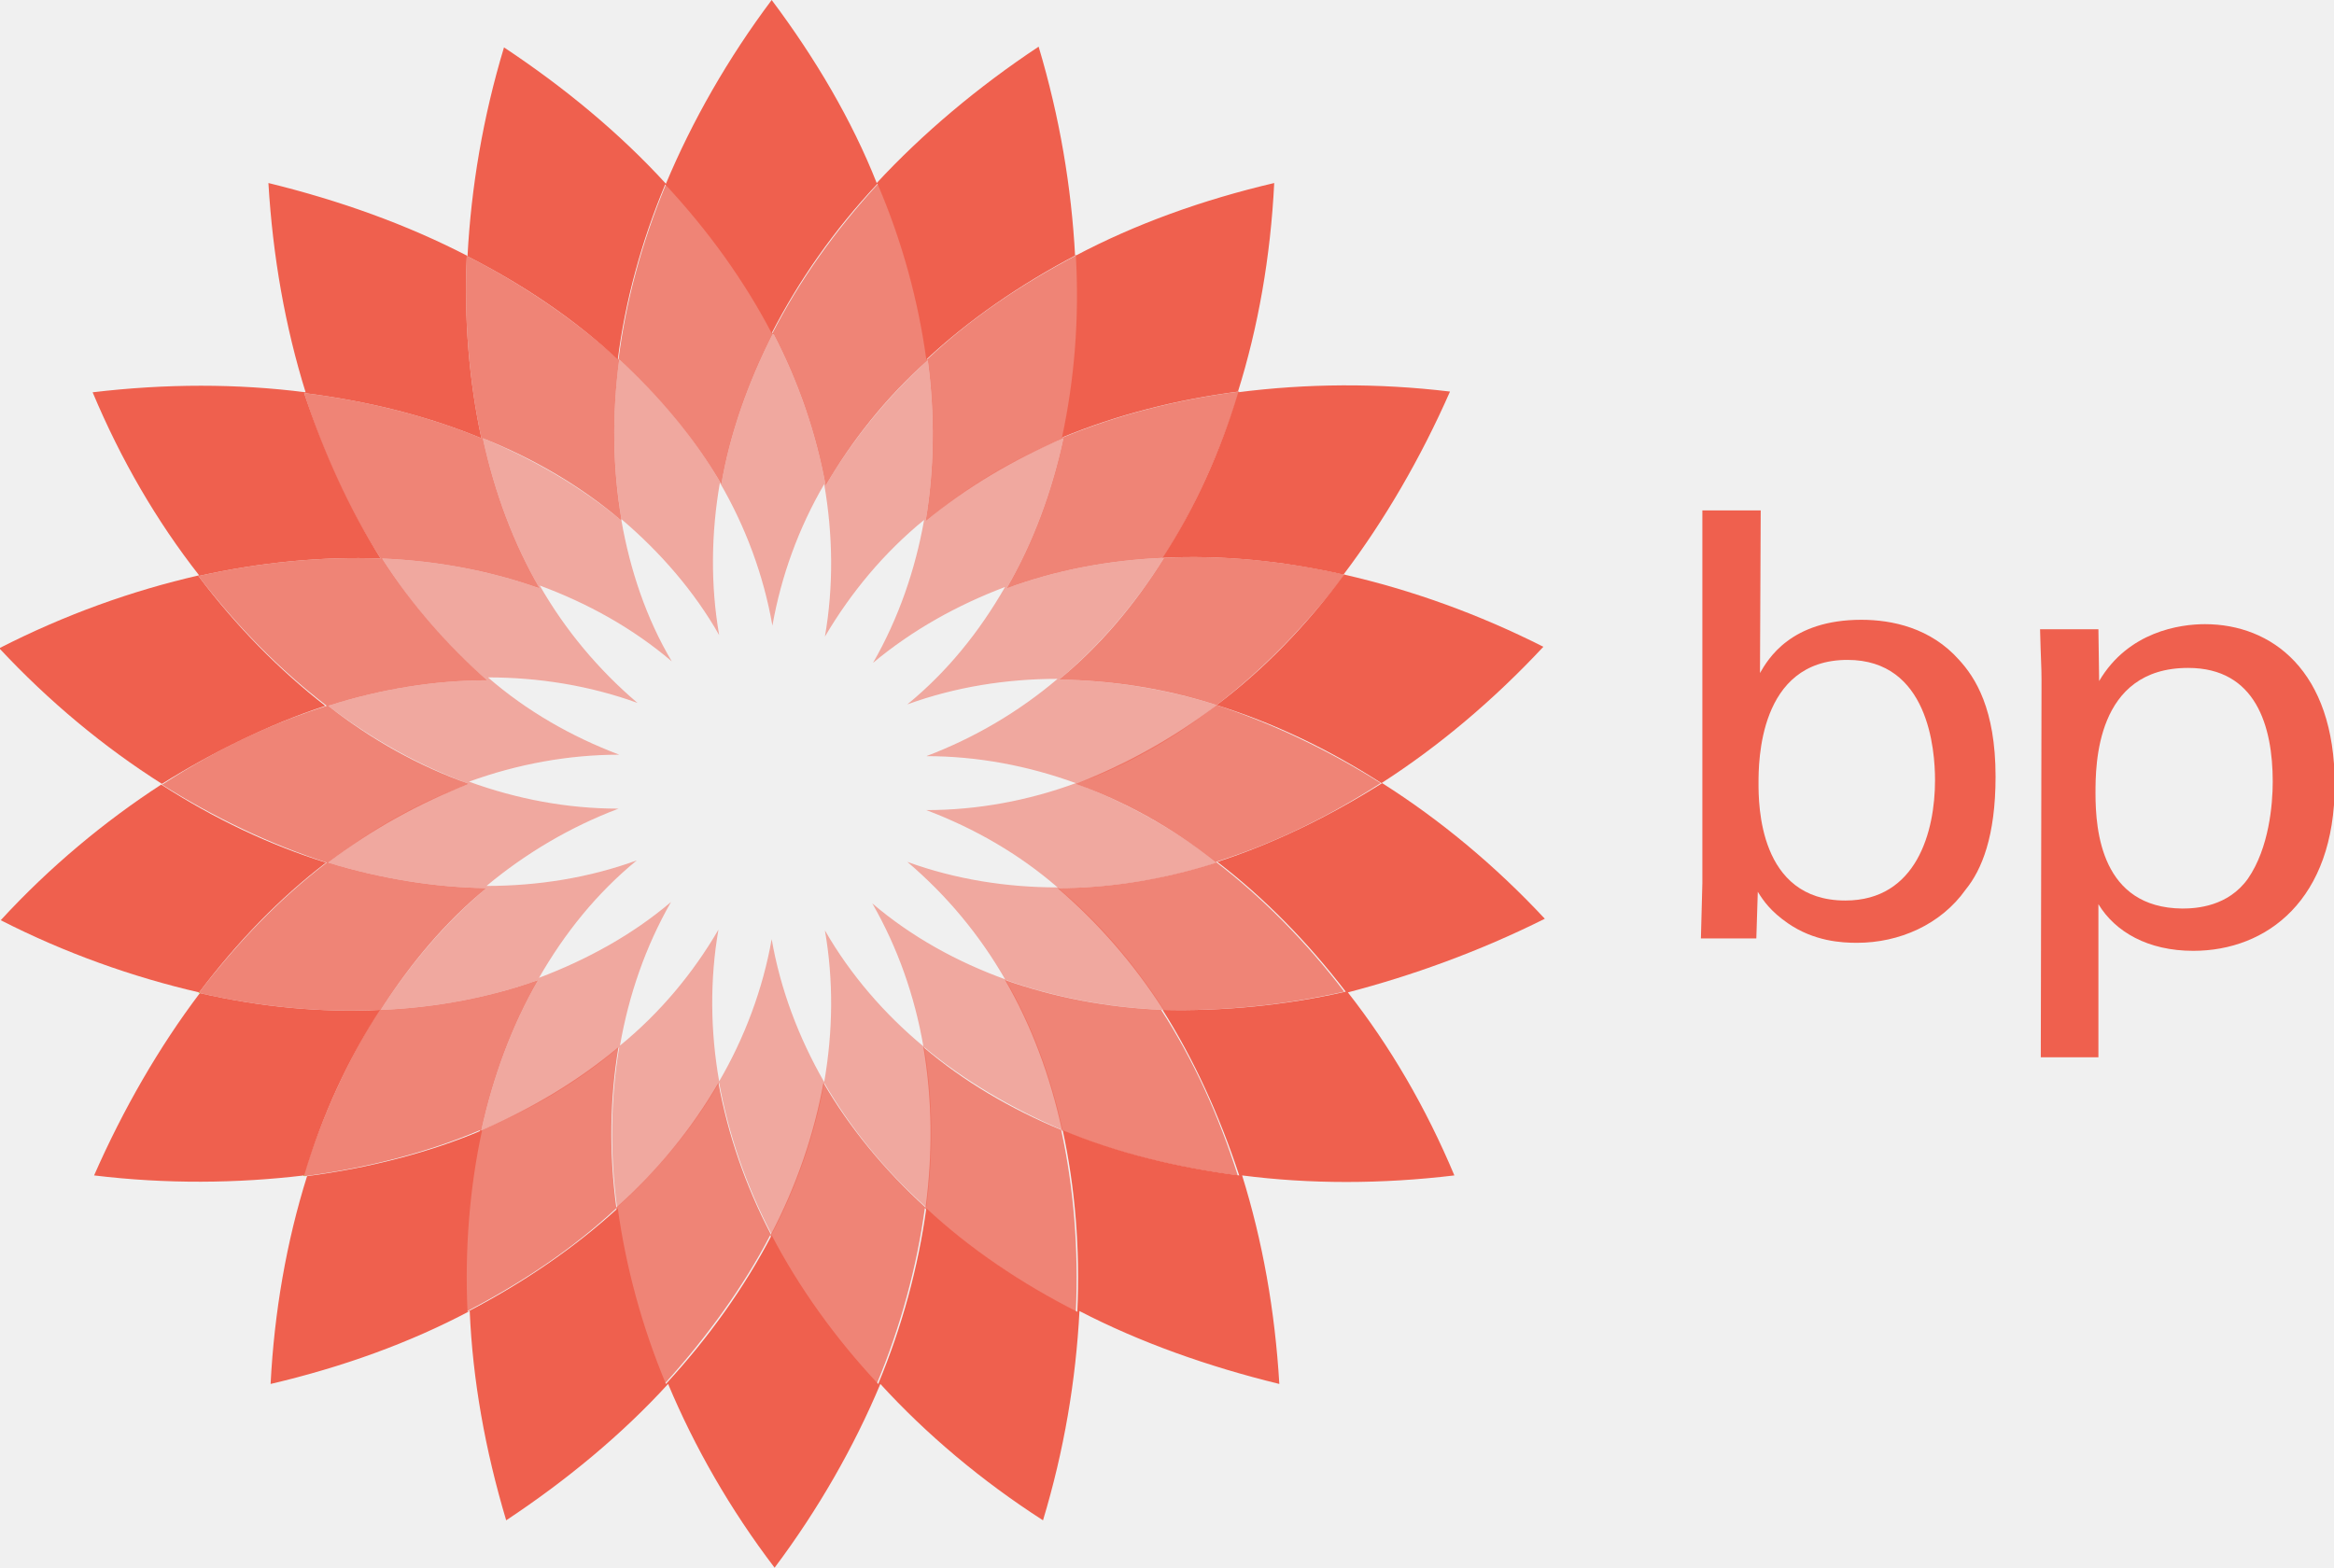
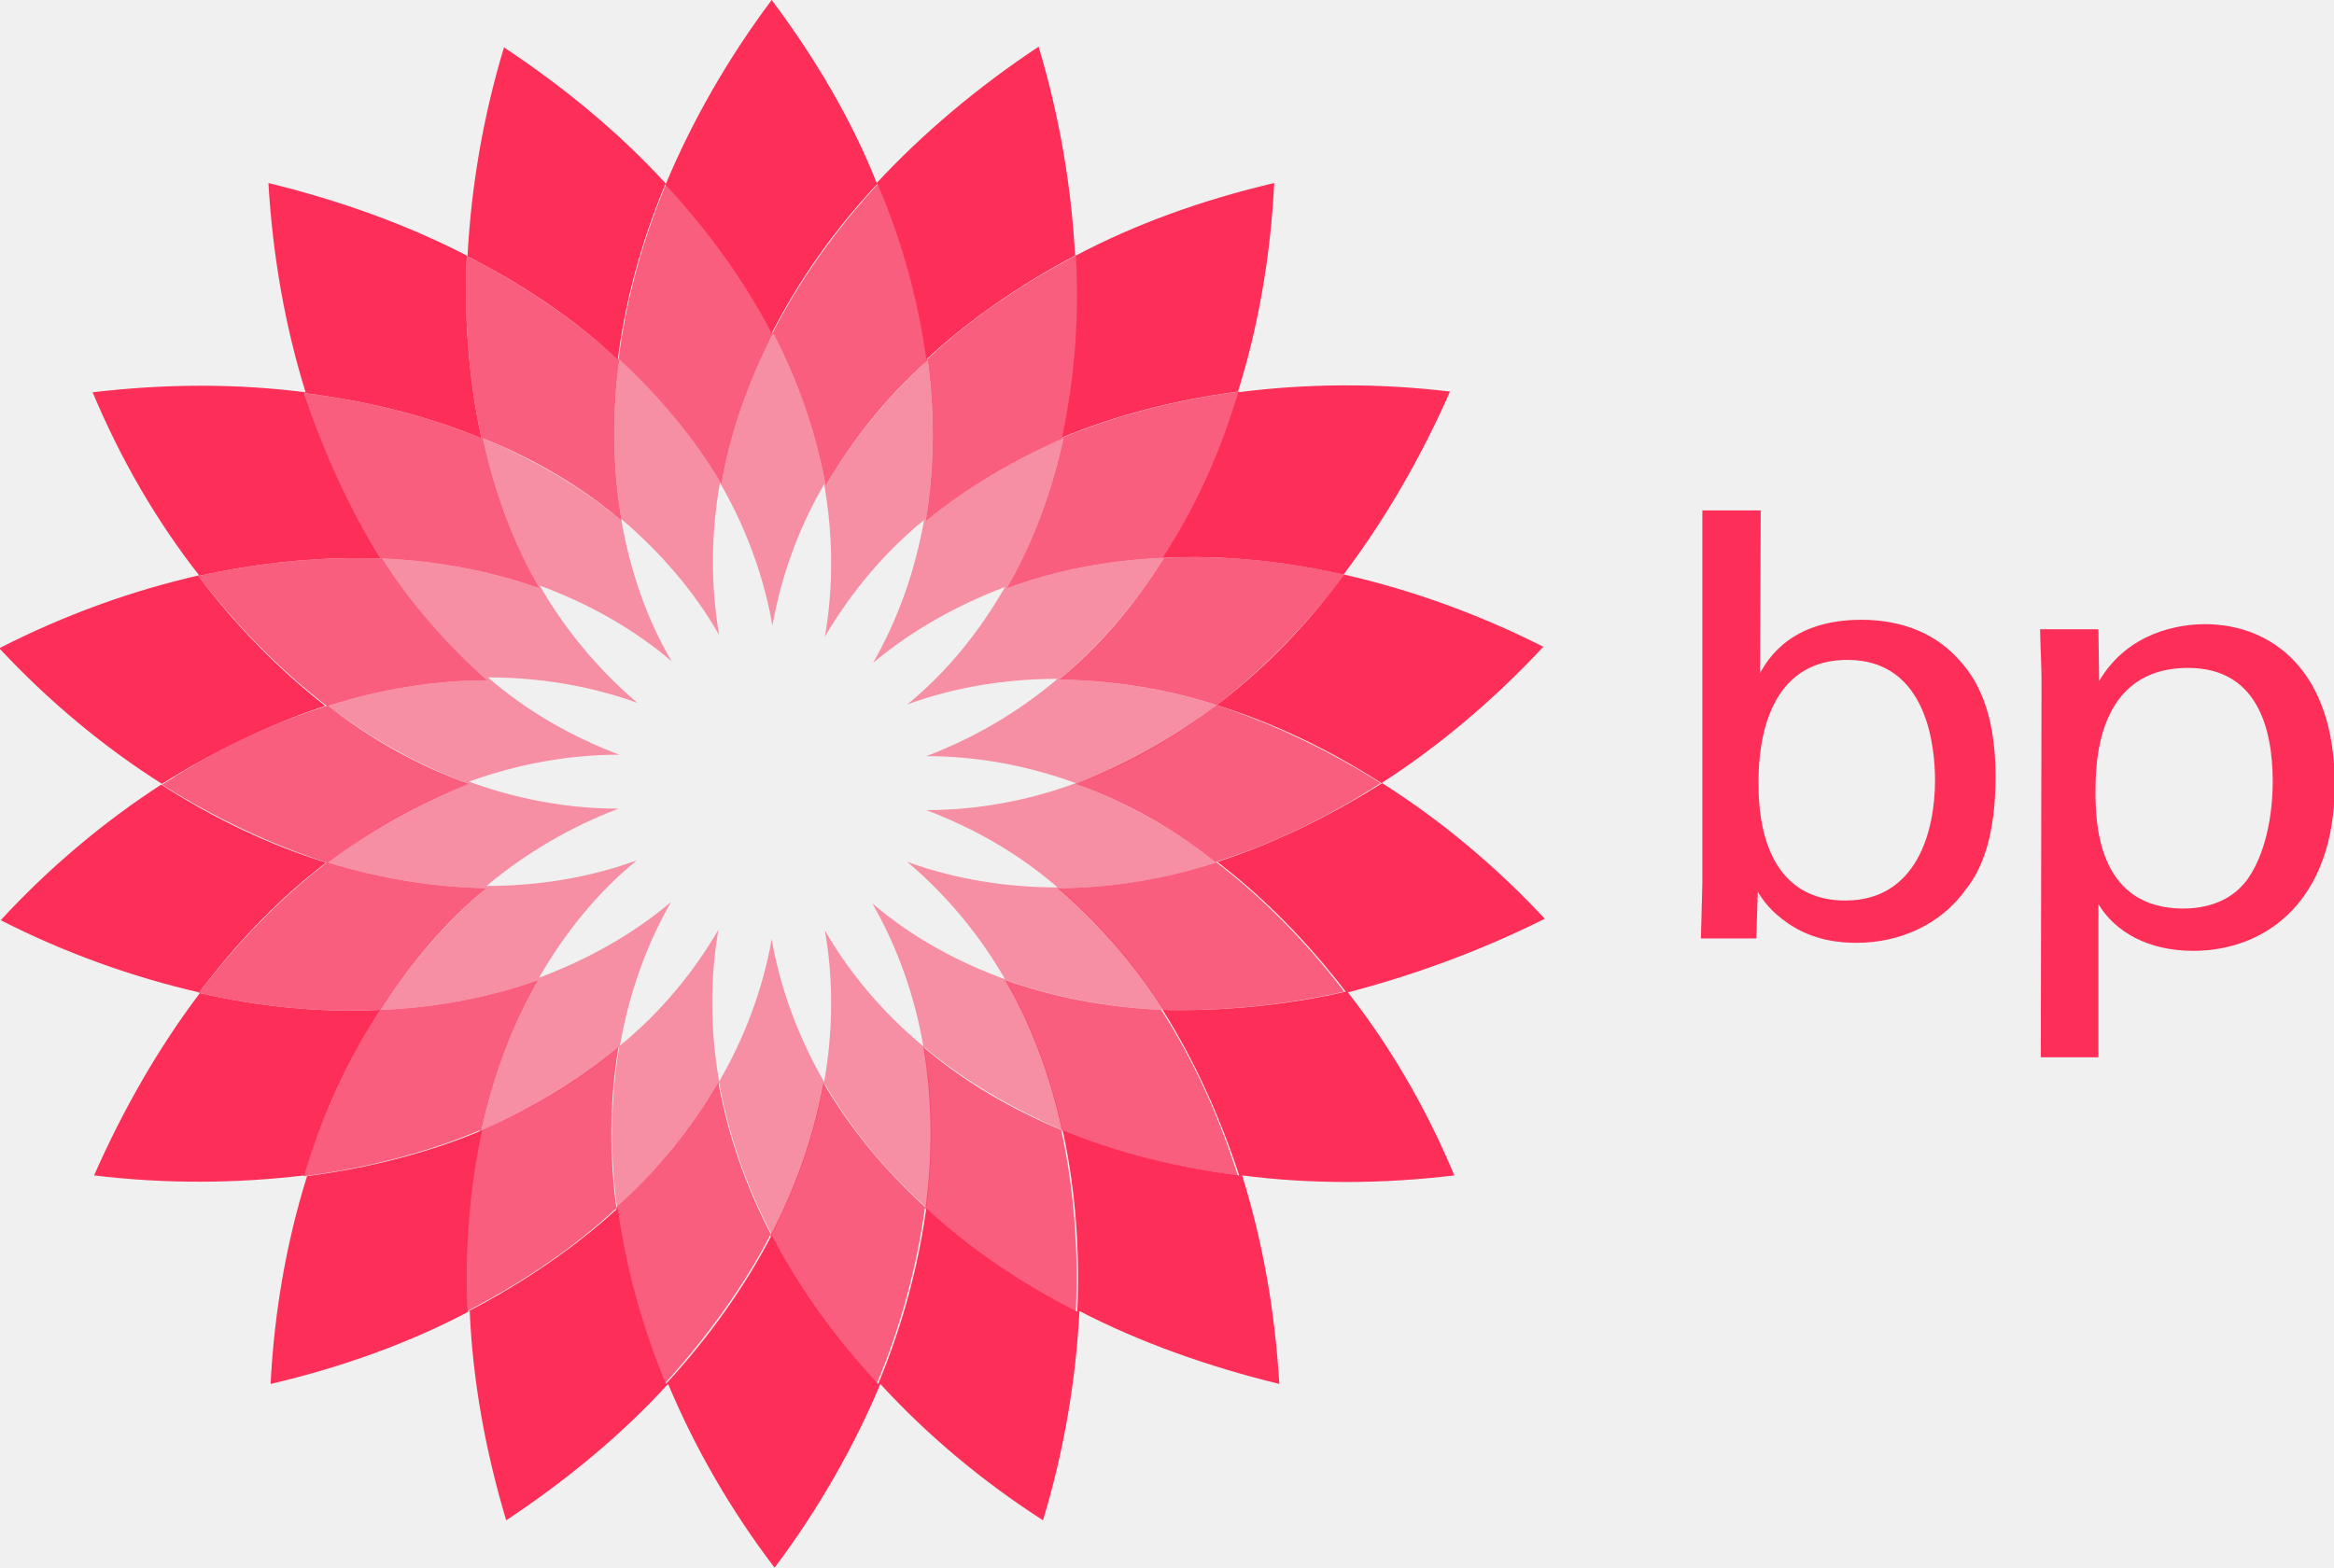
<svg xmlns="http://www.w3.org/2000/svg" version="1.1" id="Layer_1" x="0px" y="0px" viewBox="0 0 320 215" style="enable-background:new 0 0 320 215;" xml:space="preserve">
  <style type="text/css">
- 	.st0{fill:#EF604E;}
- 	.st1{fill:#99CC00;}
- 	.st2{opacity:0.75;fill:#EF604E;enable-background:new    ;}
- 	.st3{fill:#FFFF00;}
- 	.st4{opacity:0.5;fill:#EF604E;enable-background:new    ;}
- 	.st5{fill:#FFFFFF;}
+ 	.st0{fill:#fd2e58;}
+ 	.st1{fill:#fd2e58;}
+ 	.st2{opacity:0.75;fill:#fd2e58;enable-background:new    ;}
+ 	.st3{fill:#fd2e58;}
+ 	.st4{opacity:0.5;fill:#fd2e58;enable-background:new    ;}
+ 	.st5{fill:#fd2e58;}
</style>
  <g>
    <path class="st0" d="M27.2,79c8.5-1.9,17-2.7,25-2.4c-4.3-6.8-7.8-14.5-10.5-22.7C50.4,55,58.5,57,66,60.1c-1.7-7.9-2.4-16.4-2-25   c7.7,3.9,14.8,8.7,20.7,14.2c1-7.9,3.2-16.1,6.5-24c5.9,6.3,10.9,13.3,14.6,20.4c3.7-7.2,8.5-14.1,14.5-20.5   c3.4,7.9,5.6,16.1,6.7,24.1c5.9-5.5,12.9-10.3,20.5-14.3c0.5,8.7-0.2,17.1-1.9,25c7.5-3.1,15.7-5.2,24.2-6.3   c-2.5,8.3-6,16-10.4,22.8c8.1-0.4,16.4,0.4,24.8,2.3c5.6-7.4,10.6-16,14.6-25.1c-10-1.2-19.7-1.1-29.1,0.1c2.8-8.9,4.5-18.6,5-28.7   c-9.8,2.3-19,5.6-27.3,10c-0.5-9.4-2.1-19-5-28.7c-8.3,5.5-15.9,11.9-22.2,18.7C116.8,16.5,111.8,8,105.8,0   c-6,8-10.9,16.6-14.5,25.2C85,18.3,77.4,12,69.1,6.5c-2.9,9.6-4.5,19.2-5,28.6c-8.3-4.3-17.5-7.6-27.3-10   c0.6,10.1,2.3,19.7,5.1,28.7c-9.4-1.2-19.1-1.2-29.2,0c3.9,9.3,8.8,17.7,14.6,25.1c-9.2,2.1-18.4,5.4-27.4,10   c6.8,7.3,14.4,13.6,22.3,18.6c7.2-4.5,14.8-8.2,22.4-10.7C38.3,91.9,32.4,85.9,27.2,79z" />
    <path class="st0" d="M44.7,118.3c-7.7-2.4-15.3-6-22.6-10.7c-7.7,5-15.3,11.3-22,18.6c8.8,4.5,18.1,7.8,27.2,9.9   C32.6,129.1,38.3,123.2,44.7,118.3z" />
    <path class="st0" d="M166.8,96.7C166.9,96.7,166.9,96.7,166.8,96.7C166.9,96.7,166.9,96.7,166.8,96.7c7.7,2.4,15.3,6,22.6,10.7   c7.8-5,15.4-11.4,22.2-18.7c-8.9-4.5-18.1-7.8-27.3-9.9C179.1,85.8,173.3,91.8,166.8,96.7z" />
    <path class="st0" d="M27.4,136.2c-5.6,7.4-10.5,15.9-14.5,25c9.9,1.2,19.6,1.1,28.8,0c2.5-8.3,6-15.9,10.4-22.7   C44,138.9,35.7,138.1,27.4,136.2z" />
    <path class="st0" d="M211.8,126c-6.8-7.3-14.4-13.6-22.3-18.6c-7.3,4.6-14.9,8.3-22.6,10.8c6.4,4.9,12.4,11,17.6,17.8   c-8.4,1.9-16.9,2.7-25.1,2.5c4.3,6.8,7.8,14.5,10.5,22.7c-8.5-1.1-16.8-3.1-24.2-6.2c1.7,7.8,2.4,16.3,2,24.9   c-7.7-3.9-14.8-8.7-20.7-14.2c-1.1,8-3.3,16.2-6.6,24.1c-5.9-6.3-10.9-13.3-14.6-20.4c-3.7,7.1-8.6,14-14.5,20.4   c-3.3-7.9-5.5-16.1-6.6-24.1c-5.9,5.4-12.9,10.2-20.6,14.2c-0.4-8.6,0.3-17.1,2-24.9c-7.3,3.1-15.6,5.2-24,6.3   c-2.8,8.9-4.5,18.6-5,28.5c9.8-2.3,19-5.6,27.3-10c0.4,9.4,2.1,19,5,28.7c8.3-5.5,15.9-11.8,22.2-18.7c3.6,8.6,8.5,17.2,14.6,25.2   c6-8,10.9-16.6,14.5-25.2c6.3,6.9,13.9,13.3,22.3,18.7c2.9-9.6,4.5-19.2,5-28.7c8.3,4.3,17.6,7.6,27.4,10   c-0.6-10.1-2.3-19.6-5.1-28.6c9.3,1.2,19.1,1.2,29.1,0c-3.9-9.3-8.8-17.7-14.6-25.1C193.6,133.8,202.8,130.5,211.8,126z" />
    <path class="st1" d="M41.6,161.2C41.6,161.2,41.6,161.3,41.6,161.2c0,0.1,0.1,0.1,0.2,0.1c0,0,0,0,0-0.1   C41.7,161.2,41.7,161.2,41.6,161.2z" />
    <path class="st1" d="M184.4,78.8L184.4,78.8C184.4,78.8,184.3,78.8,184.4,78.8C184.3,78.8,184.3,78.8,184.4,78.8   C184.3,78.8,184.4,78.8,184.4,78.8z" />
    <path class="st1" d="M22.3,107.5c-0.1,0-0.1,0.1-0.2,0.1l0,0C22.2,107.6,22.2,107.5,22.3,107.5L22.3,107.5z" />
    <path class="st1" d="M27.3,136.1l-0.1,0.1c0.1,0,0.1,0,0.2,0l0.1-0.1C27.4,136.1,27.4,136.1,27.3,136.1z" />
    <path class="st2" d="M63.9,179.9c7.7-4,14.7-8.7,20.6-14.2c1.1,8,3.3,16.2,6.6,24.1c5.8-6.4,10.8-13.3,14.5-20.4   c3.7,7.1,8.6,14.1,14.6,20.4c3.3-7.9,5.5-16.1,6.6-24.1c5.9,5.4,13,10.3,20.7,14.2c0.4-8.6-0.3-17.1-2-24.9   c7.4,3.1,15.7,5.1,24.2,6.2c-2.6-8.2-6.1-15.9-10.5-22.7c8.2,0.2,16.7-0.6,25.1-2.5c-5.2-6.8-11.2-12.9-17.6-17.8   c7.7-2.4,15.3-6.1,22.6-10.8c-7.3-4.6-14.9-8.2-22.5-10.7c-6,4.6-12.6,8.2-19.3,10.8c6.7,2.4,13.2,6,19.3,10.8   c-7.2,2.3-14.6,3.5-21.8,3.5c5.5,4.7,10.4,10.3,14.5,16.7c-7.6-0.3-14.9-1.7-21.7-4.1c3.6,6.2,6.2,13.2,7.8,20.6   c-7-2.9-13.5-6.7-19-11.4c1.2,7,1.3,14.5,0.3,22c-5.6-5.1-10.4-10.9-14-17.1c-1.3,7.1-3.7,14.1-7.2,20.8   c-3.5-6.7-5.9-13.7-7.2-20.8c-3.6,6.2-8.3,12-14,17.1c-1-7.5-0.9-14.9,0.3-22C79.3,148.2,73,152,66,155c1.6-7.3,4.2-14.4,7.8-20.6   c-6.7,2.4-14.1,3.8-21.6,4.1c4.1-6.4,8.9-12.1,14.5-16.7c-7.1-0.1-14.5-1.3-21.7-3.5c6-4.6,12.6-8.2,19.3-10.8   c-6.8-2.4-13.3-6-19.3-10.7c7.2-2.3,14.6-3.5,21.8-3.5c-5.4-4.7-10.3-10.3-14.4-16.7c7.5,0.3,14.9,1.7,21.6,4.1   c-3.6-6.2-6.2-13.2-7.8-20.6c7,2.8,13.5,6.6,19,11.3c0-0.1,0-0.2-0.1-0.3c0,0,0,0,0.1,0.1c-1.2-7-1.3-14.4-0.3-21.9   c5.6,5.1,10.4,10.9,14,17.1c1.2-7,3.7-14,7.1-20.7c3.5,6.7,5.9,13.8,7.2,20.9c3.6-6.2,8.3-12.1,14-17.2c1,7.5,0.9,15-0.3,22.1   c5.5-4.6,11.9-8.4,18.9-11.4c-1.6,7.4-4.2,14.4-7.8,20.6c6.7-2.5,14.1-3.9,21.6-4.2c-4,6.4-8.8,12.1-14.4,16.7   c7.1,0.1,14.5,1.2,21.6,3.5c6.4-4.9,12.3-11,17.6-17.9h-0.1l0,0c-8.4-1.9-16.7-2.7-24.8-2.3c4.3-6.8,7.8-14.5,10.4-22.8   c-8.5,1.1-16.7,3.2-24.2,6.3c1.7-7.9,2.4-16.3,1.9-25c-7.6,4-14.6,8.7-20.5,14.3c-1.1-8-3.3-16.2-6.7-24.1   c-5.9,6.4-10.8,13.3-14.5,20.5c-3.7-7.1-8.6-14.1-14.6-20.4c-3.3,7.9-5.5,16.1-6.5,24C78.7,43.8,71.7,39,64,35.1   c-0.4,8.6,0.3,17.1,2,25C58.5,57,50.4,55,41.7,53.9c2.6,8.2,6.1,15.9,10.5,22.7c-8-0.3-16.5,0.5-25,2.4   c5.2,6.8,11.2,12.9,17.6,17.8c-7.6,2.4-15.2,6-22.4,10.7l0,0c-0.1,0-0.1,0.1-0.2,0.1c7.3,4.6,14.9,8.2,22.6,10.7   c-6.4,4.9-12.2,10.9-17.5,17.8c0.1,0,0.1,0,0.2,0l-0.1,0.1c8.3,1.9,16.7,2.7,24.6,2.3c-4.3,6.8-7.8,14.5-10.4,22.7   c0.1,0,0.1,0,0.2,0c0,0,0,0,0,0.1c8.4-1.1,16.7-3.2,24-6.3C64.2,162.8,63.5,171.3,63.9,179.9z" />
    <path class="st3" d="M166.8,96.7L166.8,96.7L166.8,96.7C166.9,96.7,166.9,96.7,166.8,96.7C166.9,96.7,166.9,96.7,166.8,96.7z" />
    <path class="st4" d="M166.8,96.7c-7.2-2.3-14.6-3.4-21.6-3.5c5.5-4.6,10.4-10.3,14.4-16.7c-7.5,0.3-14.9,1.7-21.6,4.2   c3.6-6.2,6.2-13.2,7.8-20.6c-7,2.9-13.4,6.7-18.9,11.4c1.2-7.1,1.3-14.6,0.3-22.1c-5.6,5.1-10.4,11-14,17.2   c-1.3-7.1-3.7-14.2-7.2-20.9c-3.4,6.7-5.9,13.7-7.1,20.7c-3.6-6.2-8.3-12-14-17.1c-1,7.4-0.9,14.8,0.3,21.9   c5.3,4.5,10,9.9,13.4,15.9c-1.2-6.9-1.1-14,0.1-20.9c3.5,6,6,12.7,7.2,19.6c1.2-6.8,3.6-13.4,7.1-19.4c1.2,6.9,1.3,14,0.1,20.9   c3.6-6.1,8.1-11.5,13.6-16c-1.2,6.8-3.5,13.5-7,19.6c5.4-4.5,11.5-7.9,18.1-10.4c-3.5,6.1-7.9,11.6-13.4,16.1   c6.6-2.4,13.6-3.5,20.6-3.5c-5.3,4.5-11.4,8.1-18,10.6c7,0,13.9,1.3,20.5,3.7c-6.5,2.4-13.5,3.7-20.5,3.7c6.6,2.5,12.7,6,18,10.6   c-7,0-14-1.1-20.6-3.5c5.4,4.6,9.9,10,13.4,16.1c-6.6-2.4-12.8-5.8-18.2-10.4c3.5,6.1,5.8,12.7,7,19.6c-5.3-4.4-10-9.8-13.5-15.9   c1.2,6.9,1.1,13.9-0.1,20.8c-3.5-6.1-6-12.7-7.2-19.6c-1.2,6.8-3.7,13.5-7.2,19.5c-1.2-6.8-1.3-13.9-0.1-20.8   c-3.5,6-8,11.4-13.5,15.9c1.2-6.9,3.5-13.6,7-19.7c-5.3,4.5-11.5,7.9-18.1,10.4c3.5-6.1,7.9-11.6,13.4-16.1   c-6.6,2.4-13.6,3.5-20.6,3.5c5.4-4.5,11.5-8.1,18.1-10.6c-7,0-13.9-1.3-20.5-3.7c6.6-2.4,13.6-3.7,20.6-3.7   c-6.6-2.5-12.7-6-18-10.6c6.9,0,13.9,1.1,20.5,3.5c-5.4-4.6-9.9-10-13.4-16.1c6.5,2.4,12.7,5.8,18.1,10.4   c-3.5-5.9-5.7-12.5-6.9-19.3c-5.5-4.6-12-8.4-19-11.3c1.6,7.4,4.2,14.4,7.8,20.6c-6.7-2.4-14.1-3.8-21.6-4.1   c4.1,6.4,8.9,12,14.4,16.7c-7.2,0-14.6,1.2-21.8,3.5c6,4.6,12.5,8.2,19.3,10.7C57.5,110,51,113.6,45,118.3   c7.2,2.2,14.6,3.4,21.7,3.5c-5.5,4.6-10.4,10.3-14.5,16.7c7.5-0.3,14.9-1.7,21.6-4.1c-3.6,6.2-6.2,13.3-7.8,20.6   c7-2.9,13.4-6.7,18.9-11.4c-1.2,7.1-1.3,14.5-0.3,22c5.6-5.1,10.4-10.9,14-17.1c1.3,7.1,3.7,14.1,7.2,20.8   c3.5-6.7,5.9-13.7,7.2-20.8c3.6,6.2,8.3,12,14,17.1c1-7.5,0.9-15-0.3-22c5.5,4.6,12,8.4,19,11.4c-1.6-7.4-4.2-14.4-7.8-20.6   c6.8,2.4,14.1,3.8,21.7,4.1c-4.1-6.4-8.9-12-14.5-16.7c7.2,0,14.6-1.2,21.8-3.5c-6.1-4.7-12.6-8.3-19.3-10.8   C154.4,105,160.9,101.4,166.8,96.7L166.8,96.7L166.8,96.7z" />
    <path class="st5" d="M85.2,71.2C85.1,71.1,85.1,71.1,85.2,71.2c0,0,0,0.1,0,0.2l0,0C85.2,71.3,85.2,71.2,85.2,71.2z" />
  </g>
  <g id="Layer_2_1_">
    <g>
      <path class="st0" d="M265.3,107c0,7-2.5,16.5-12.3,16.5c-11.9,0-11.9-13.3-11.9-16.1s0-16.9,12.2-16.9    C264.4,90.5,265.3,102.8,265.3,107z M241.4,70h-8v51.1l-0.2,7.6h7.6l0.2-6.4c0.8,1.3,1.8,2.7,4.1,4.3c3.6,2.5,7.4,2.7,9.5,2.7    c5.8,0,11.5-2.5,14.9-7.3c2.2-2.7,4.1-7.3,4.1-15.5c0-9.3-2.8-13.6-5-16c-3.9-4.4-9.2-5.5-13.4-5.5c-9.7,0-12.8,5.4-13.9,7.3    L241.4,70L241.4,70z" />
      <path class="st0" d="M287.3,108.8c0-3.8,0-17.2,12.7-17.2c9.3,0,11.6,8,11.6,15.6c0,3.1-0.5,9.1-3.4,13.3c-2.7,3.8-7,4.1-9,4.1    C288.1,124.5,287.3,113.9,287.3,108.8z M279.8,145h7.9v-21c2.3,3.8,6.8,6.4,13,6.4c10.1,0,19.4-7,19.4-22.8c0-15.7-8.7-22-17.8-22    c-3.4,0-10.5,1-14.5,7.8l-0.1-7.1h-8c0.1,4.1,0.2,5.1,0.2,7L279.8,145L279.8,145z" />
    </g>
  </g>
</svg>
